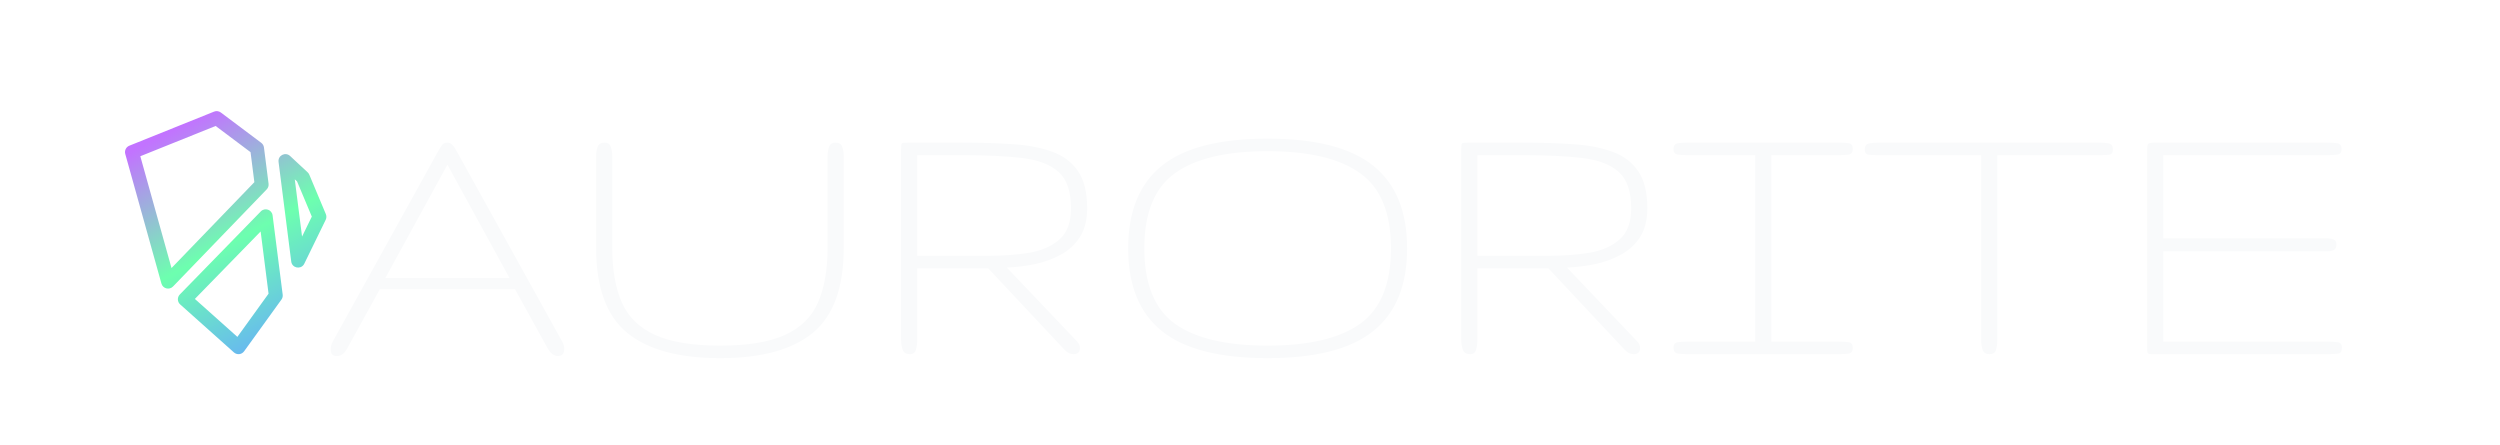
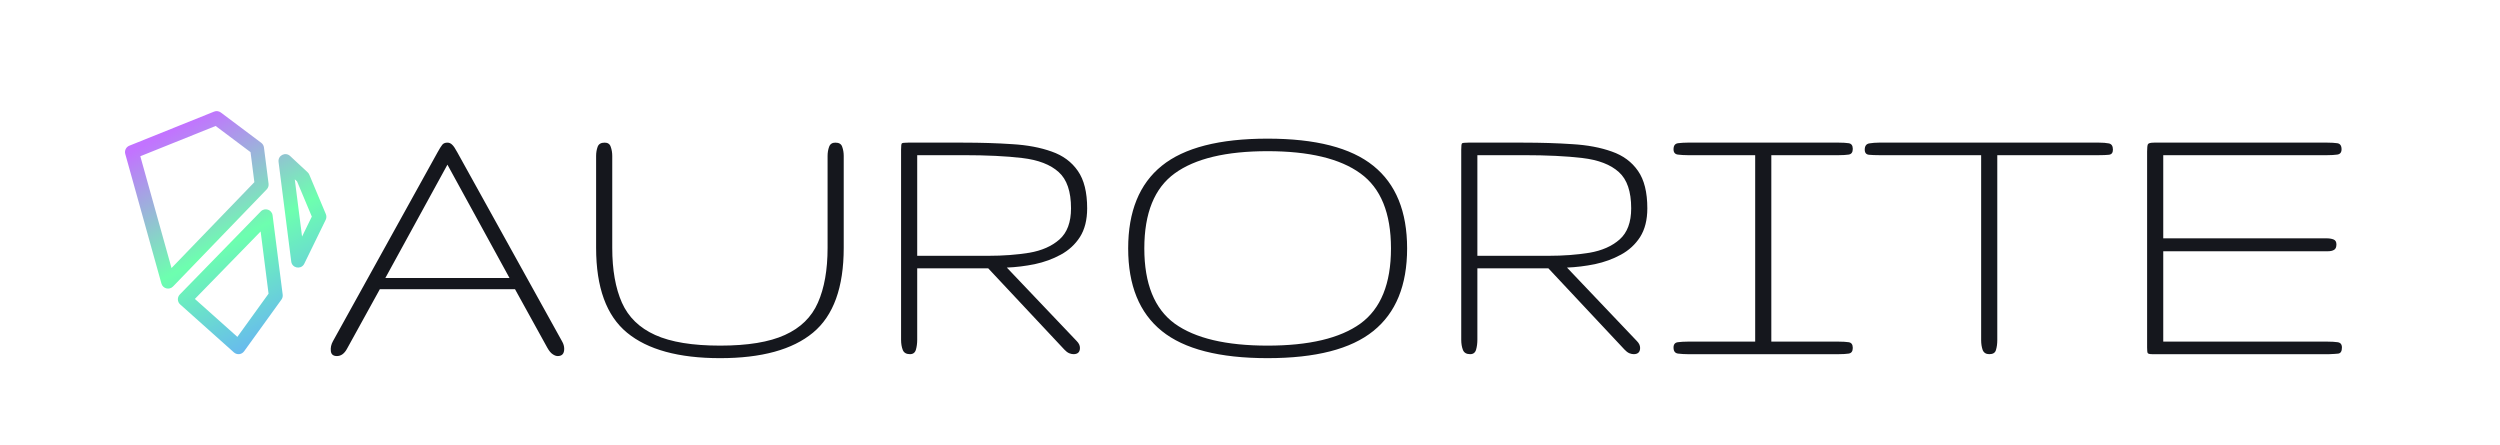
<svg xmlns="http://www.w3.org/2000/svg" width="360" height="64" viewBox="0 0 360 64" fill="none">
-   <path d="M48.516 51.273C47.987 51.273 47.695 51.036 47.641 50.562C47.586 50.07 47.686 49.596 47.941 49.141L63.008 21.934C63.3 21.405 63.527 21.04 63.691 20.84C63.855 20.639 64.102 20.539 64.43 20.539C64.685 20.539 64.913 20.639 65.113 20.84C65.314 21.022 65.56 21.387 65.852 21.934L80.945 49.168C81.146 49.514 81.246 49.87 81.246 50.234C81.246 50.927 80.936 51.273 80.316 51.273C80.079 51.273 79.833 51.182 79.578 51C79.323 50.836 79.068 50.526 78.812 50.07L74.164 41.648H54.695L49.992 50.18C49.609 50.909 49.117 51.273 48.516 51.273ZM55.488 40.035H73.371L64.43 23.711L55.488 40.035ZM103.695 51.574C97.734 51.574 93.268 50.353 90.297 47.91C87.326 45.467 85.84 41.393 85.84 35.688V22.453C85.84 21.979 85.913 21.542 86.059 21.141C86.204 20.74 86.542 20.539 87.07 20.539C87.526 20.539 87.818 20.74 87.945 21.141C88.091 21.542 88.164 21.979 88.164 22.453V35.688C88.164 38.859 88.629 41.493 89.559 43.59C90.488 45.668 92.083 47.217 94.344 48.238C96.604 49.259 99.721 49.77 103.695 49.77C107.669 49.77 110.777 49.259 113.02 48.238C115.28 47.217 116.866 45.668 117.777 43.59C118.707 41.493 119.172 38.859 119.172 35.688V22.453C119.172 21.979 119.245 21.542 119.391 21.141C119.536 20.74 119.837 20.539 120.293 20.539C120.822 20.539 121.15 20.74 121.277 21.141C121.423 21.542 121.496 21.979 121.496 22.453V35.688C121.496 41.393 120.02 45.467 117.066 47.91C114.113 50.353 109.656 51.574 103.695 51.574ZM131.039 51C130.51 51 130.164 50.8 130 50.398C129.836 49.979 129.754 49.487 129.754 48.922V21.551C129.754 21.022 129.79 20.721 129.863 20.648C129.936 20.576 130.237 20.539 130.766 20.539H138.695C141.247 20.539 143.599 20.612 145.75 20.758C147.919 20.885 149.815 21.241 151.438 21.824C153.06 22.389 154.318 23.319 155.211 24.613C156.104 25.889 156.551 27.685 156.551 30C156.551 31.659 156.204 33.035 155.512 34.129C154.819 35.204 153.898 36.052 152.75 36.672C151.62 37.292 150.371 37.747 149.004 38.039C147.655 38.312 146.315 38.477 144.984 38.531L155.047 49.113C155.357 49.423 155.512 49.751 155.512 50.098C155.512 50.699 155.202 51 154.582 51C154.4 51 154.19 50.954 153.953 50.863C153.716 50.754 153.488 50.581 153.27 50.344L142.305 38.641H132.078V48.922C132.078 49.45 132.014 49.934 131.887 50.371C131.759 50.79 131.477 51 131.039 51ZM132.078 36.836H142.332C144.447 36.836 146.406 36.69 148.211 36.398C150.016 36.089 151.465 35.45 152.559 34.484C153.671 33.5 154.227 32.005 154.227 30C154.227 27.576 153.634 25.835 152.449 24.777C151.264 23.702 149.514 23.027 147.199 22.754C144.902 22.48 142.068 22.344 138.695 22.344H132.078V36.836ZM182.527 51.574C175.6 51.574 170.523 50.271 167.297 47.664C164.07 45.057 162.457 41.092 162.457 35.77C162.457 30.447 164.07 26.482 167.297 23.875C170.523 21.268 175.6 19.965 182.527 19.965C189.454 19.965 194.531 21.268 197.758 23.875C201.003 26.482 202.625 30.447 202.625 35.77C202.625 41.092 201.003 45.057 197.758 47.664C194.531 50.271 189.454 51.574 182.527 51.574ZM182.527 49.77C188.507 49.77 192.964 48.712 195.898 46.598C198.833 44.465 200.301 40.855 200.301 35.77C200.301 30.684 198.833 27.083 195.898 24.969C192.964 22.836 188.507 21.77 182.527 21.77C176.548 21.77 172.091 22.836 169.156 24.969C166.24 27.083 164.781 30.684 164.781 35.77C164.781 40.855 166.24 44.465 169.156 46.598C172.091 48.712 176.548 49.77 182.527 49.77ZM211.703 51C211.174 51 210.828 50.8 210.664 50.398C210.5 49.979 210.418 49.487 210.418 48.922V21.551C210.418 21.022 210.454 20.721 210.527 20.648C210.6 20.576 210.901 20.539 211.43 20.539H219.359C221.911 20.539 224.263 20.612 226.414 20.758C228.583 20.885 230.479 21.241 232.102 21.824C233.724 22.389 234.982 23.319 235.875 24.613C236.768 25.889 237.215 27.685 237.215 30C237.215 31.659 236.868 33.035 236.176 34.129C235.483 35.204 234.562 36.052 233.414 36.672C232.284 37.292 231.035 37.747 229.668 38.039C228.319 38.312 226.979 38.477 225.648 38.531L235.711 49.113C236.021 49.423 236.176 49.751 236.176 50.098C236.176 50.699 235.866 51 235.246 51C235.064 51 234.854 50.954 234.617 50.863C234.38 50.754 234.152 50.581 233.934 50.344L222.969 38.641H212.742V48.922C212.742 49.45 212.678 49.934 212.551 50.371C212.423 50.79 212.141 51 211.703 51ZM212.742 36.836H222.996C225.111 36.836 227.07 36.69 228.875 36.398C230.68 36.089 232.129 35.45 233.223 34.484C234.335 33.5 234.891 32.005 234.891 30C234.891 27.576 234.298 25.835 233.113 24.777C231.928 23.702 230.178 23.027 227.863 22.754C225.566 22.48 222.732 22.344 219.359 22.344H212.742V36.836ZM242.984 51C242.547 51 242.1 50.973 241.645 50.918C241.207 50.863 240.988 50.572 240.988 50.043C240.988 49.587 241.198 49.332 241.617 49.277C242.055 49.223 242.51 49.195 242.984 49.195H252.746V22.344H242.984C242.51 22.344 242.055 22.316 241.617 22.262C241.198 22.207 240.988 21.952 240.988 21.496C240.988 20.967 241.207 20.676 241.645 20.621C242.1 20.566 242.547 20.539 242.984 20.539H264.832C265.361 20.539 265.816 20.566 266.199 20.621C266.6 20.676 266.801 20.949 266.801 21.441C266.801 21.934 266.6 22.207 266.199 22.262C265.816 22.316 265.361 22.344 264.832 22.344H255.07V49.195H264.832C265.361 49.195 265.816 49.223 266.199 49.277C266.6 49.332 266.801 49.605 266.801 50.098C266.801 50.59 266.6 50.863 266.199 50.918C265.816 50.973 265.361 51 264.832 51H242.984ZM286.461 51C285.987 51 285.668 50.8 285.504 50.398C285.358 49.979 285.285 49.505 285.285 48.977V22.344H270.547C270.036 22.344 269.572 22.326 269.152 22.289C268.733 22.253 268.523 22.006 268.523 21.551C268.523 21.022 268.742 20.721 269.18 20.648C269.635 20.576 270.091 20.539 270.547 20.539H302.293C302.822 20.539 303.277 20.576 303.66 20.648C304.061 20.721 304.262 21.022 304.262 21.551C304.262 22.006 304.061 22.253 303.66 22.289C303.277 22.326 302.822 22.344 302.293 22.344H287.609V48.977C287.609 49.505 287.546 49.979 287.418 50.398C287.309 50.8 286.99 51 286.461 51ZM309.895 51C309.548 51 309.339 50.945 309.266 50.836C309.211 50.727 309.184 50.462 309.184 50.043V21.824C309.184 21.296 309.22 20.949 309.293 20.785C309.366 20.621 309.667 20.539 310.195 20.539H335.16C335.689 20.539 336.154 20.566 336.555 20.621C336.974 20.676 337.184 20.967 337.184 21.496C337.184 21.952 336.974 22.207 336.555 22.262C336.154 22.316 335.689 22.344 335.16 22.344H311.508V34.32H335.023C335.424 34.32 335.762 34.375 336.035 34.484C336.309 34.594 336.445 34.831 336.445 35.195C336.445 35.596 336.327 35.861 336.09 35.988C335.871 36.116 335.579 36.18 335.215 36.18H311.508V49.195H335.215C335.743 49.195 336.208 49.223 336.609 49.277C337.029 49.332 337.238 49.587 337.238 50.043C337.238 50.572 337.065 50.863 336.719 50.918C336.391 50.954 335.962 50.982 335.434 51H309.895Z" fill="#F9FAFB" />
-   <path d="M37.557 30.442C38.137 29.847 39.148 30.185 39.253 31.01L40.707 42.433C40.739 42.682 40.675 42.935 40.527 43.139L35.15 50.588C34.806 51.066 34.122 51.14 33.683 50.747L25.945 43.836C25.524 43.459 25.501 42.808 25.895 42.403L37.557 30.442ZM28.062 43.046L34.182 48.511L38.672 42.29L37.532 33.331L28.062 43.046ZM30.832 16.071C31.154 15.942 31.521 15.991 31.799 16.199L37.621 20.567C37.836 20.729 37.976 20.97 38.01 21.236L38.674 26.459C38.712 26.757 38.613 27.057 38.404 27.273L24.917 41.254C24.384 41.806 23.451 41.571 23.245 40.831L18.037 22.167C17.901 21.68 18.154 21.169 18.623 20.98L30.832 16.071ZM20.205 22.499L24.698 38.599L36.629 26.232L36.079 21.911L31.052 18.139L20.205 22.499ZM40.112 23.312C39.995 22.391 41.095 21.829 41.774 22.462L44.302 24.816C44.405 24.912 44.487 25.029 44.541 25.158L46.923 30.836C47.033 31.099 47.025 31.398 46.899 31.655L43.816 37.973L43.726 38.126C43.224 38.829 42.055 38.58 41.938 37.663L40.112 23.312ZM43.496 34.067L44.901 31.189L42.779 26.131L42.446 25.821L43.496 34.067Z" fill="url(#paint0_linear_1_227)" />
+   <path d="M48.516 51.273C47.987 51.273 47.695 51.036 47.641 50.562C47.586 50.07 47.686 49.596 47.941 49.141L63.008 21.934C63.3 21.405 63.527 21.04 63.691 20.84C63.855 20.639 64.102 20.539 64.43 20.539C64.685 20.539 64.913 20.639 65.113 20.84C65.314 21.022 65.56 21.387 65.852 21.934L80.945 49.168C81.146 49.514 81.246 49.87 81.246 50.234C81.246 50.927 80.936 51.273 80.316 51.273C80.079 51.273 79.833 51.182 79.578 51C79.323 50.836 79.068 50.526 78.812 50.07L74.164 41.648H54.695L49.992 50.18C49.609 50.909 49.117 51.273 48.516 51.273ZM55.488 40.035H73.371L64.43 23.711L55.488 40.035ZM103.695 51.574C97.734 51.574 93.268 50.353 90.297 47.91C87.326 45.467 85.84 41.393 85.84 35.688V22.453C85.84 21.979 85.913 21.542 86.059 21.141C86.204 20.74 86.542 20.539 87.07 20.539C87.526 20.539 87.818 20.74 87.945 21.141C88.091 21.542 88.164 21.979 88.164 22.453V35.688C88.164 38.859 88.629 41.493 89.559 43.59C90.488 45.668 92.083 47.217 94.344 48.238C96.604 49.259 99.721 49.77 103.695 49.77C107.669 49.77 110.777 49.259 113.02 48.238C115.28 47.217 116.866 45.668 117.777 43.59C118.707 41.493 119.172 38.859 119.172 35.688V22.453C119.172 21.979 119.245 21.542 119.391 21.141C119.536 20.74 119.837 20.539 120.293 20.539C120.822 20.539 121.15 20.74 121.277 21.141C121.423 21.542 121.496 21.979 121.496 22.453V35.688C121.496 41.393 120.02 45.467 117.066 47.91C114.113 50.353 109.656 51.574 103.695 51.574ZM131.039 51C130.51 51 130.164 50.8 130 50.398C129.836 49.979 129.754 49.487 129.754 48.922V21.551C129.754 21.022 129.79 20.721 129.863 20.648C129.936 20.576 130.237 20.539 130.766 20.539H138.695C141.247 20.539 143.599 20.612 145.75 20.758C147.919 20.885 149.815 21.241 151.438 21.824C153.06 22.389 154.318 23.319 155.211 24.613C156.104 25.889 156.551 27.685 156.551 30C156.551 31.659 156.204 33.035 155.512 34.129C154.819 35.204 153.898 36.052 152.75 36.672C151.62 37.292 150.371 37.747 149.004 38.039C147.655 38.312 146.315 38.477 144.984 38.531L155.047 49.113C155.357 49.423 155.512 49.751 155.512 50.098C155.512 50.699 155.202 51 154.582 51C154.4 51 154.19 50.954 153.953 50.863C153.716 50.754 153.488 50.581 153.27 50.344L142.305 38.641H132.078V48.922C132.078 49.45 132.014 49.934 131.887 50.371C131.759 50.79 131.477 51 131.039 51ZM132.078 36.836H142.332C144.447 36.836 146.406 36.69 148.211 36.398C150.016 36.089 151.465 35.45 152.559 34.484C153.671 33.5 154.227 32.005 154.227 30C154.227 27.576 153.634 25.835 152.449 24.777C151.264 23.702 149.514 23.027 147.199 22.754C144.902 22.48 142.068 22.344 138.695 22.344H132.078V36.836ZM182.527 51.574C175.6 51.574 170.523 50.271 167.297 47.664C164.07 45.057 162.457 41.092 162.457 35.77C162.457 30.447 164.07 26.482 167.297 23.875C170.523 21.268 175.6 19.965 182.527 19.965C189.454 19.965 194.531 21.268 197.758 23.875C201.003 26.482 202.625 30.447 202.625 35.77C202.625 41.092 201.003 45.057 197.758 47.664C194.531 50.271 189.454 51.574 182.527 51.574ZM182.527 49.77C188.507 49.77 192.964 48.712 195.898 46.598C198.833 44.465 200.301 40.855 200.301 35.77C200.301 30.684 198.833 27.083 195.898 24.969C192.964 22.836 188.507 21.77 182.527 21.77C176.548 21.77 172.091 22.836 169.156 24.969C166.24 27.083 164.781 30.684 164.781 35.77C164.781 40.855 166.24 44.465 169.156 46.598C172.091 48.712 176.548 49.77 182.527 49.77ZM211.703 51C211.174 51 210.828 50.8 210.664 50.398C210.5 49.979 210.418 49.487 210.418 48.922V21.551C210.418 21.022 210.454 20.721 210.527 20.648C210.6 20.576 210.901 20.539 211.43 20.539H219.359C221.911 20.539 224.263 20.612 226.414 20.758C228.583 20.885 230.479 21.241 232.102 21.824C233.724 22.389 234.982 23.319 235.875 24.613C236.768 25.889 237.215 27.685 237.215 30C237.215 31.659 236.868 33.035 236.176 34.129C235.483 35.204 234.562 36.052 233.414 36.672C232.284 37.292 231.035 37.747 229.668 38.039C228.319 38.312 226.979 38.477 225.648 38.531L235.711 49.113C236.021 49.423 236.176 49.751 236.176 50.098C236.176 50.699 235.866 51 235.246 51C235.064 51 234.854 50.954 234.617 50.863C234.38 50.754 234.152 50.581 233.934 50.344L222.969 38.641H212.742V48.922C212.742 49.45 212.678 49.934 212.551 50.371C212.423 50.79 212.141 51 211.703 51ZM212.742 36.836H222.996C225.111 36.836 227.07 36.69 228.875 36.398C230.68 36.089 232.129 35.45 233.223 34.484C234.335 33.5 234.891 32.005 234.891 30C234.891 27.576 234.298 25.835 233.113 24.777C231.928 23.702 230.178 23.027 227.863 22.754C225.566 22.48 222.732 22.344 219.359 22.344H212.742V36.836ZM242.984 51C242.547 51 242.1 50.973 241.645 50.918C241.207 50.863 240.988 50.572 240.988 50.043C240.988 49.587 241.198 49.332 241.617 49.277C242.055 49.223 242.51 49.195 242.984 49.195H252.746V22.344H242.984C242.51 22.344 242.055 22.316 241.617 22.262C241.198 22.207 240.988 21.952 240.988 21.496C240.988 20.967 241.207 20.676 241.645 20.621C242.1 20.566 242.547 20.539 242.984 20.539H264.832C265.361 20.539 265.816 20.566 266.199 20.621C266.6 20.676 266.801 20.949 266.801 21.441C266.801 21.934 266.6 22.207 266.199 22.262C265.816 22.316 265.361 22.344 264.832 22.344H255.07V49.195H264.832C265.361 49.195 265.816 49.223 266.199 49.277C266.6 49.332 266.801 49.605 266.801 50.098C266.801 50.59 266.6 50.863 266.199 50.918C265.816 50.973 265.361 51 264.832 51H242.984ZM286.461 51C285.987 51 285.668 50.8 285.504 50.398C285.358 49.979 285.285 49.505 285.285 48.977V22.344H270.547C270.036 22.344 269.572 22.326 269.152 22.289C268.733 22.253 268.523 22.006 268.523 21.551C268.523 21.022 268.742 20.721 269.18 20.648C269.635 20.576 270.091 20.539 270.547 20.539H302.293C302.822 20.539 303.277 20.576 303.66 20.648C304.061 20.721 304.262 21.022 304.262 21.551C304.262 22.006 304.061 22.253 303.66 22.289C303.277 22.326 302.822 22.344 302.293 22.344H287.609V48.977C287.609 49.505 287.546 49.979 287.418 50.398C287.309 50.8 286.99 51 286.461 51ZM309.895 51C309.548 51 309.339 50.945 309.266 50.836C309.211 50.727 309.184 50.462 309.184 50.043V21.824C309.184 21.296 309.22 20.949 309.293 20.785C309.366 20.621 309.667 20.539 310.195 20.539H335.16C335.689 20.539 336.154 20.566 336.555 20.621C336.974 20.676 337.184 20.967 337.184 21.496C337.184 21.952 336.974 22.207 336.555 22.262C336.154 22.316 335.689 22.344 335.16 22.344H311.508V34.32H335.023C335.424 34.32 335.762 34.375 336.035 34.484C336.309 34.594 336.445 34.831 336.445 35.195C336.445 35.596 336.327 35.861 336.09 35.988C335.871 36.116 335.579 36.18 335.215 36.18H311.508V49.195H335.215C335.743 49.195 336.208 49.223 336.609 49.277C337.029 49.332 337.238 49.587 337.238 50.043C337.238 50.572 337.065 50.863 336.719 50.918C336.391 50.954 335.962 50.982 335.434 51H309.895Z" fill="#15171D" />
+   <path d="M37.557 30.442C38.137 29.847 39.148 30.185 39.253 31.01L40.707 42.433C40.739 42.682 40.675 42.935 40.527 43.139L35.15 50.588C34.806 51.066 34.122 51.14 33.683 50.747L25.945 43.836C25.524 43.459 25.501 42.808 25.895 42.403L37.557 30.442ZM28.062 43.046L34.182 48.511L38.672 42.29L37.532 33.331L28.062 43.046ZM30.832 16.071C31.154 15.942 31.521 15.991 31.799 16.199L37.621 20.567C37.836 20.729 37.976 20.97 38.01 21.236L38.674 26.459C38.712 26.757 38.613 27.057 38.404 27.273L24.917 41.254C24.384 41.806 23.451 41.571 23.245 40.831L18.037 22.167C17.901 21.68 18.154 21.169 18.623 20.98L30.832 16.071ZM20.205 22.499L24.698 38.599L36.629 26.232L36.079 21.911L31.052 18.139L20.205 22.499ZM40.112 23.312C39.995 22.391 41.095 21.829 41.774 22.462L44.302 24.816C44.405 24.912 44.487 25.029 44.541 25.158L46.923 30.836C47.033 31.099 47.025 31.398 46.899 31.655L43.816 37.973L43.726 38.126C43.224 38.829 42.055 38.58 41.938 37.663L40.112 23.312ZM43.496 34.067L44.901 31.189L42.779 26.131L42.446 25.821L43.496 34.067Z" fill="url(#paint0_linear_25_2)" />
  <defs>
-     <linearGradient id="paint0_linear_1_227" x1="19.381" y1="21.645" x2="36.804" y2="54.236" gradientUnits="userSpaceOnUse">
+     <linearGradient id="paint0_linear_25_2" x1="19.381" y1="21.645" x2="36.804" y2="54.236" gradientUnits="userSpaceOnUse">
      <stop stop-color="#C273FF" />
      <stop offset="0.495" stop-color="#6DFFAF" />
      <stop offset="1" stop-color="#66A8FF" />
    </linearGradient>
  </defs>
</svg>
